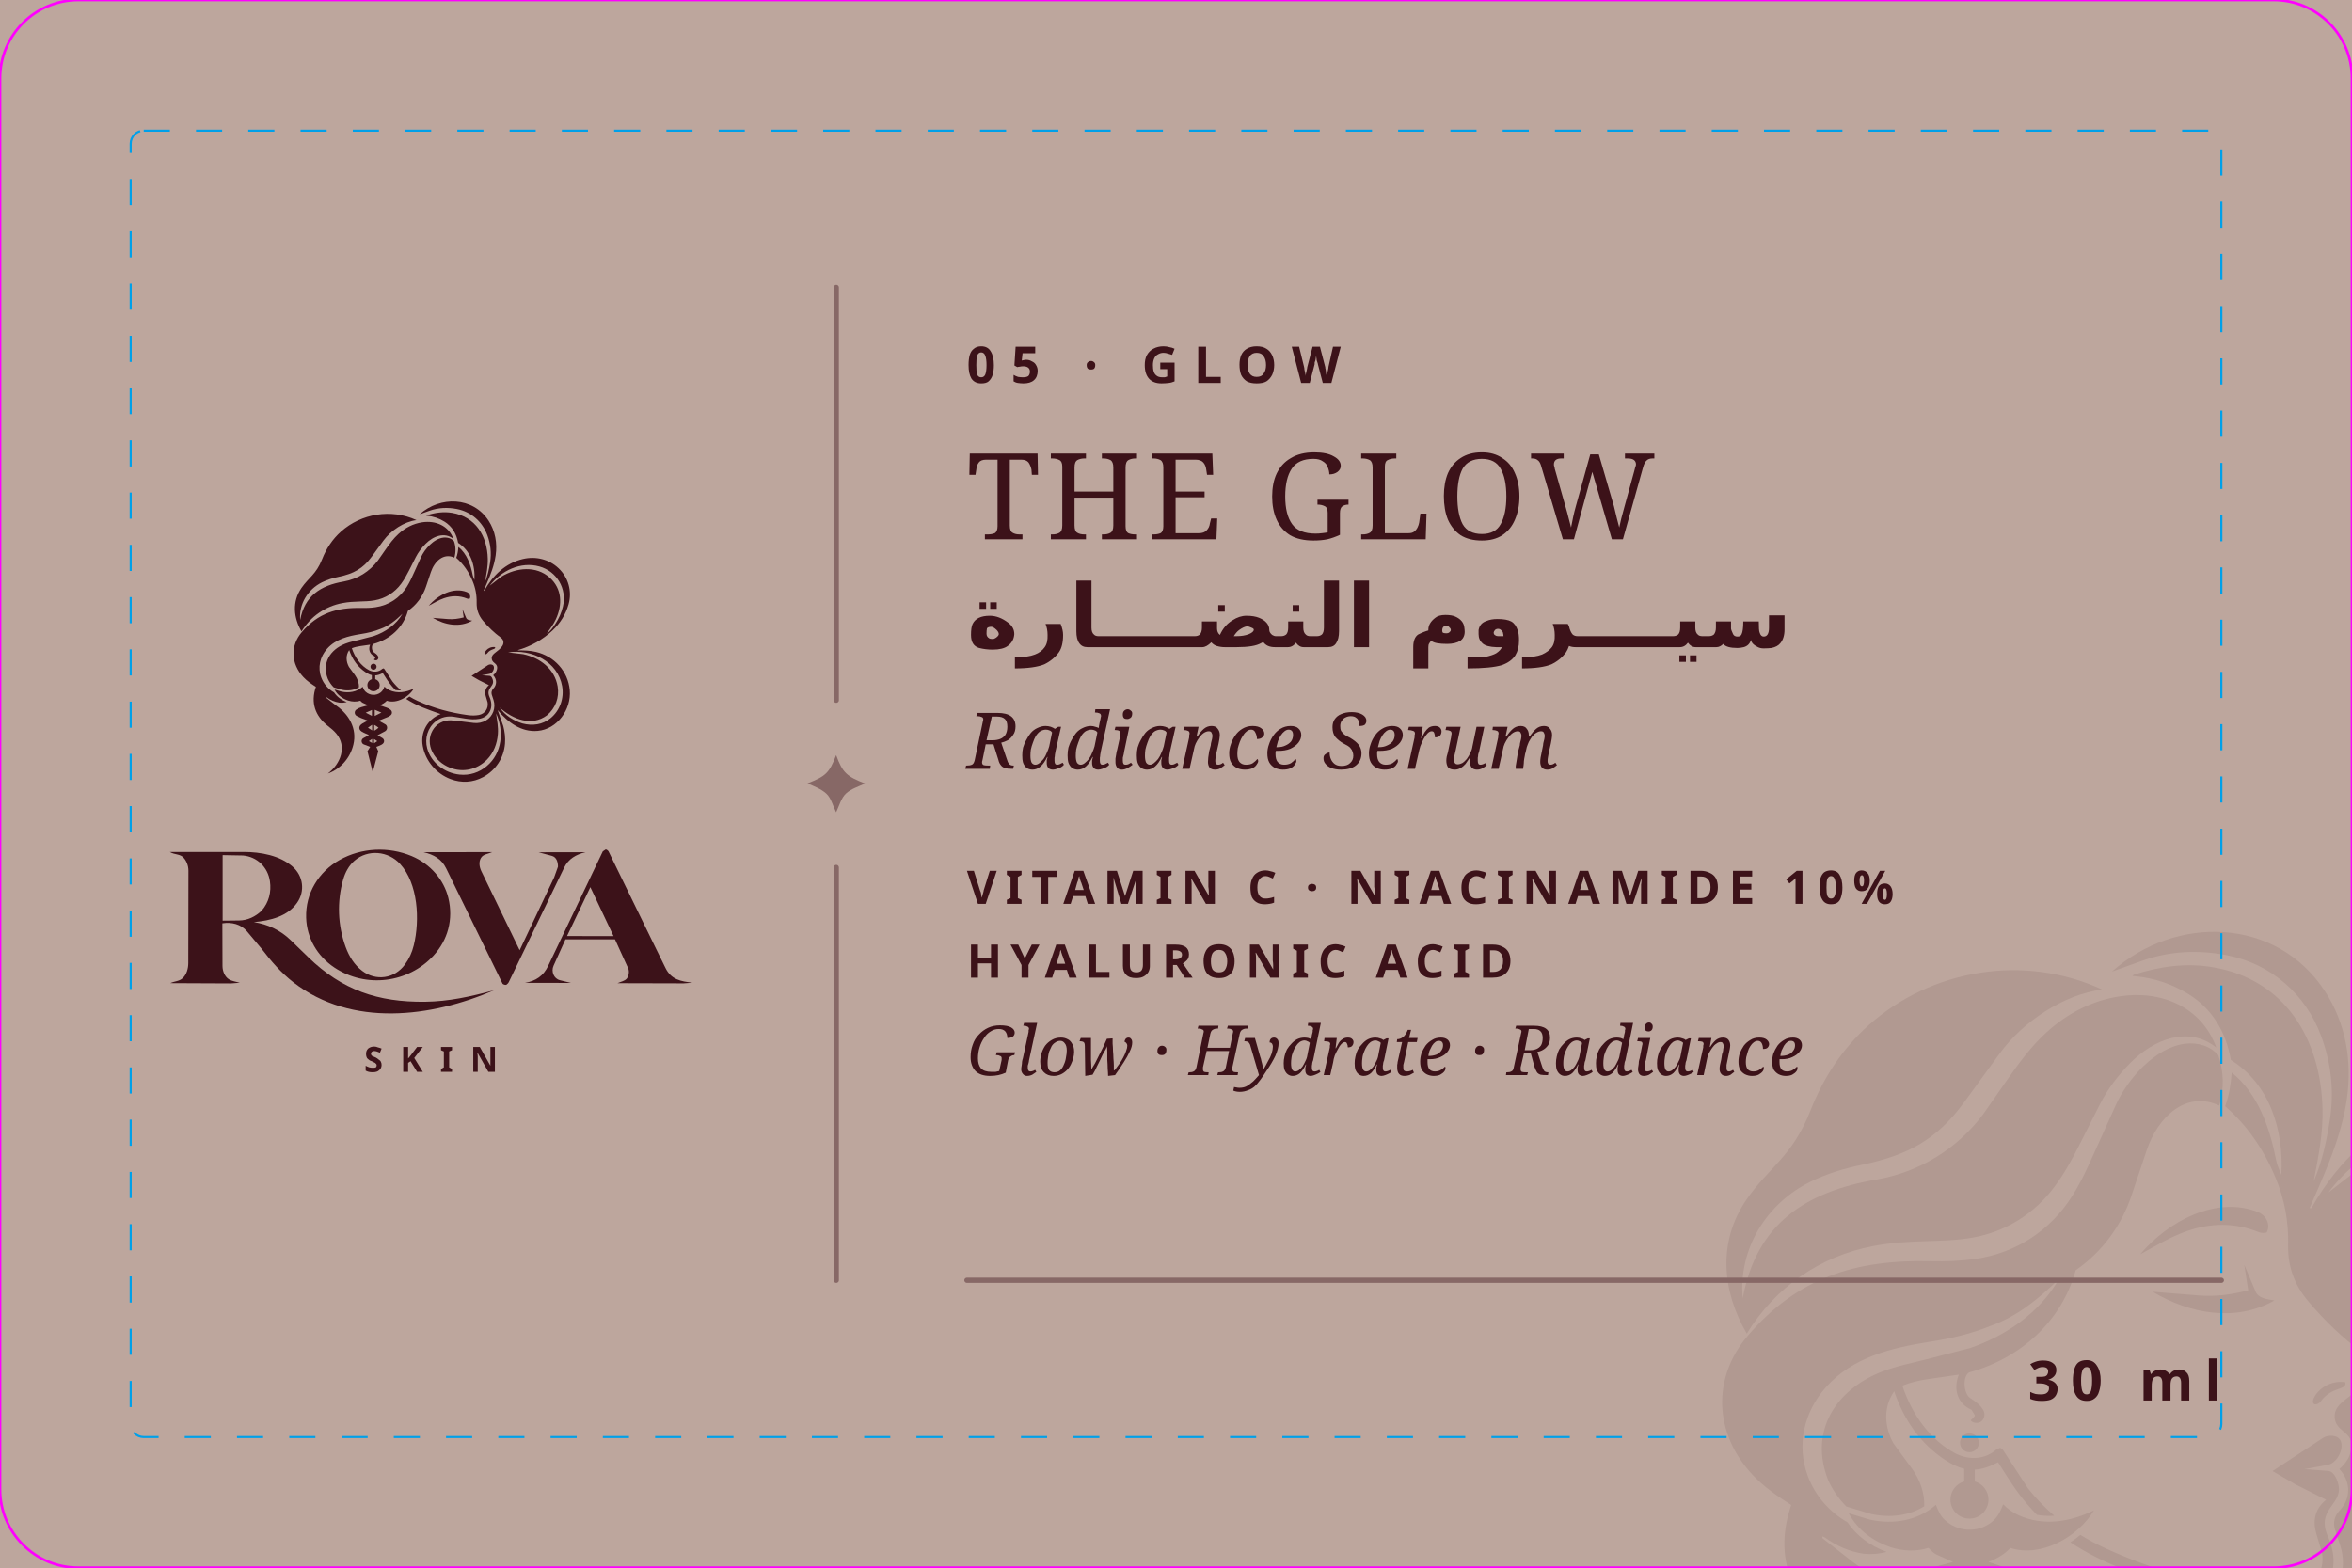
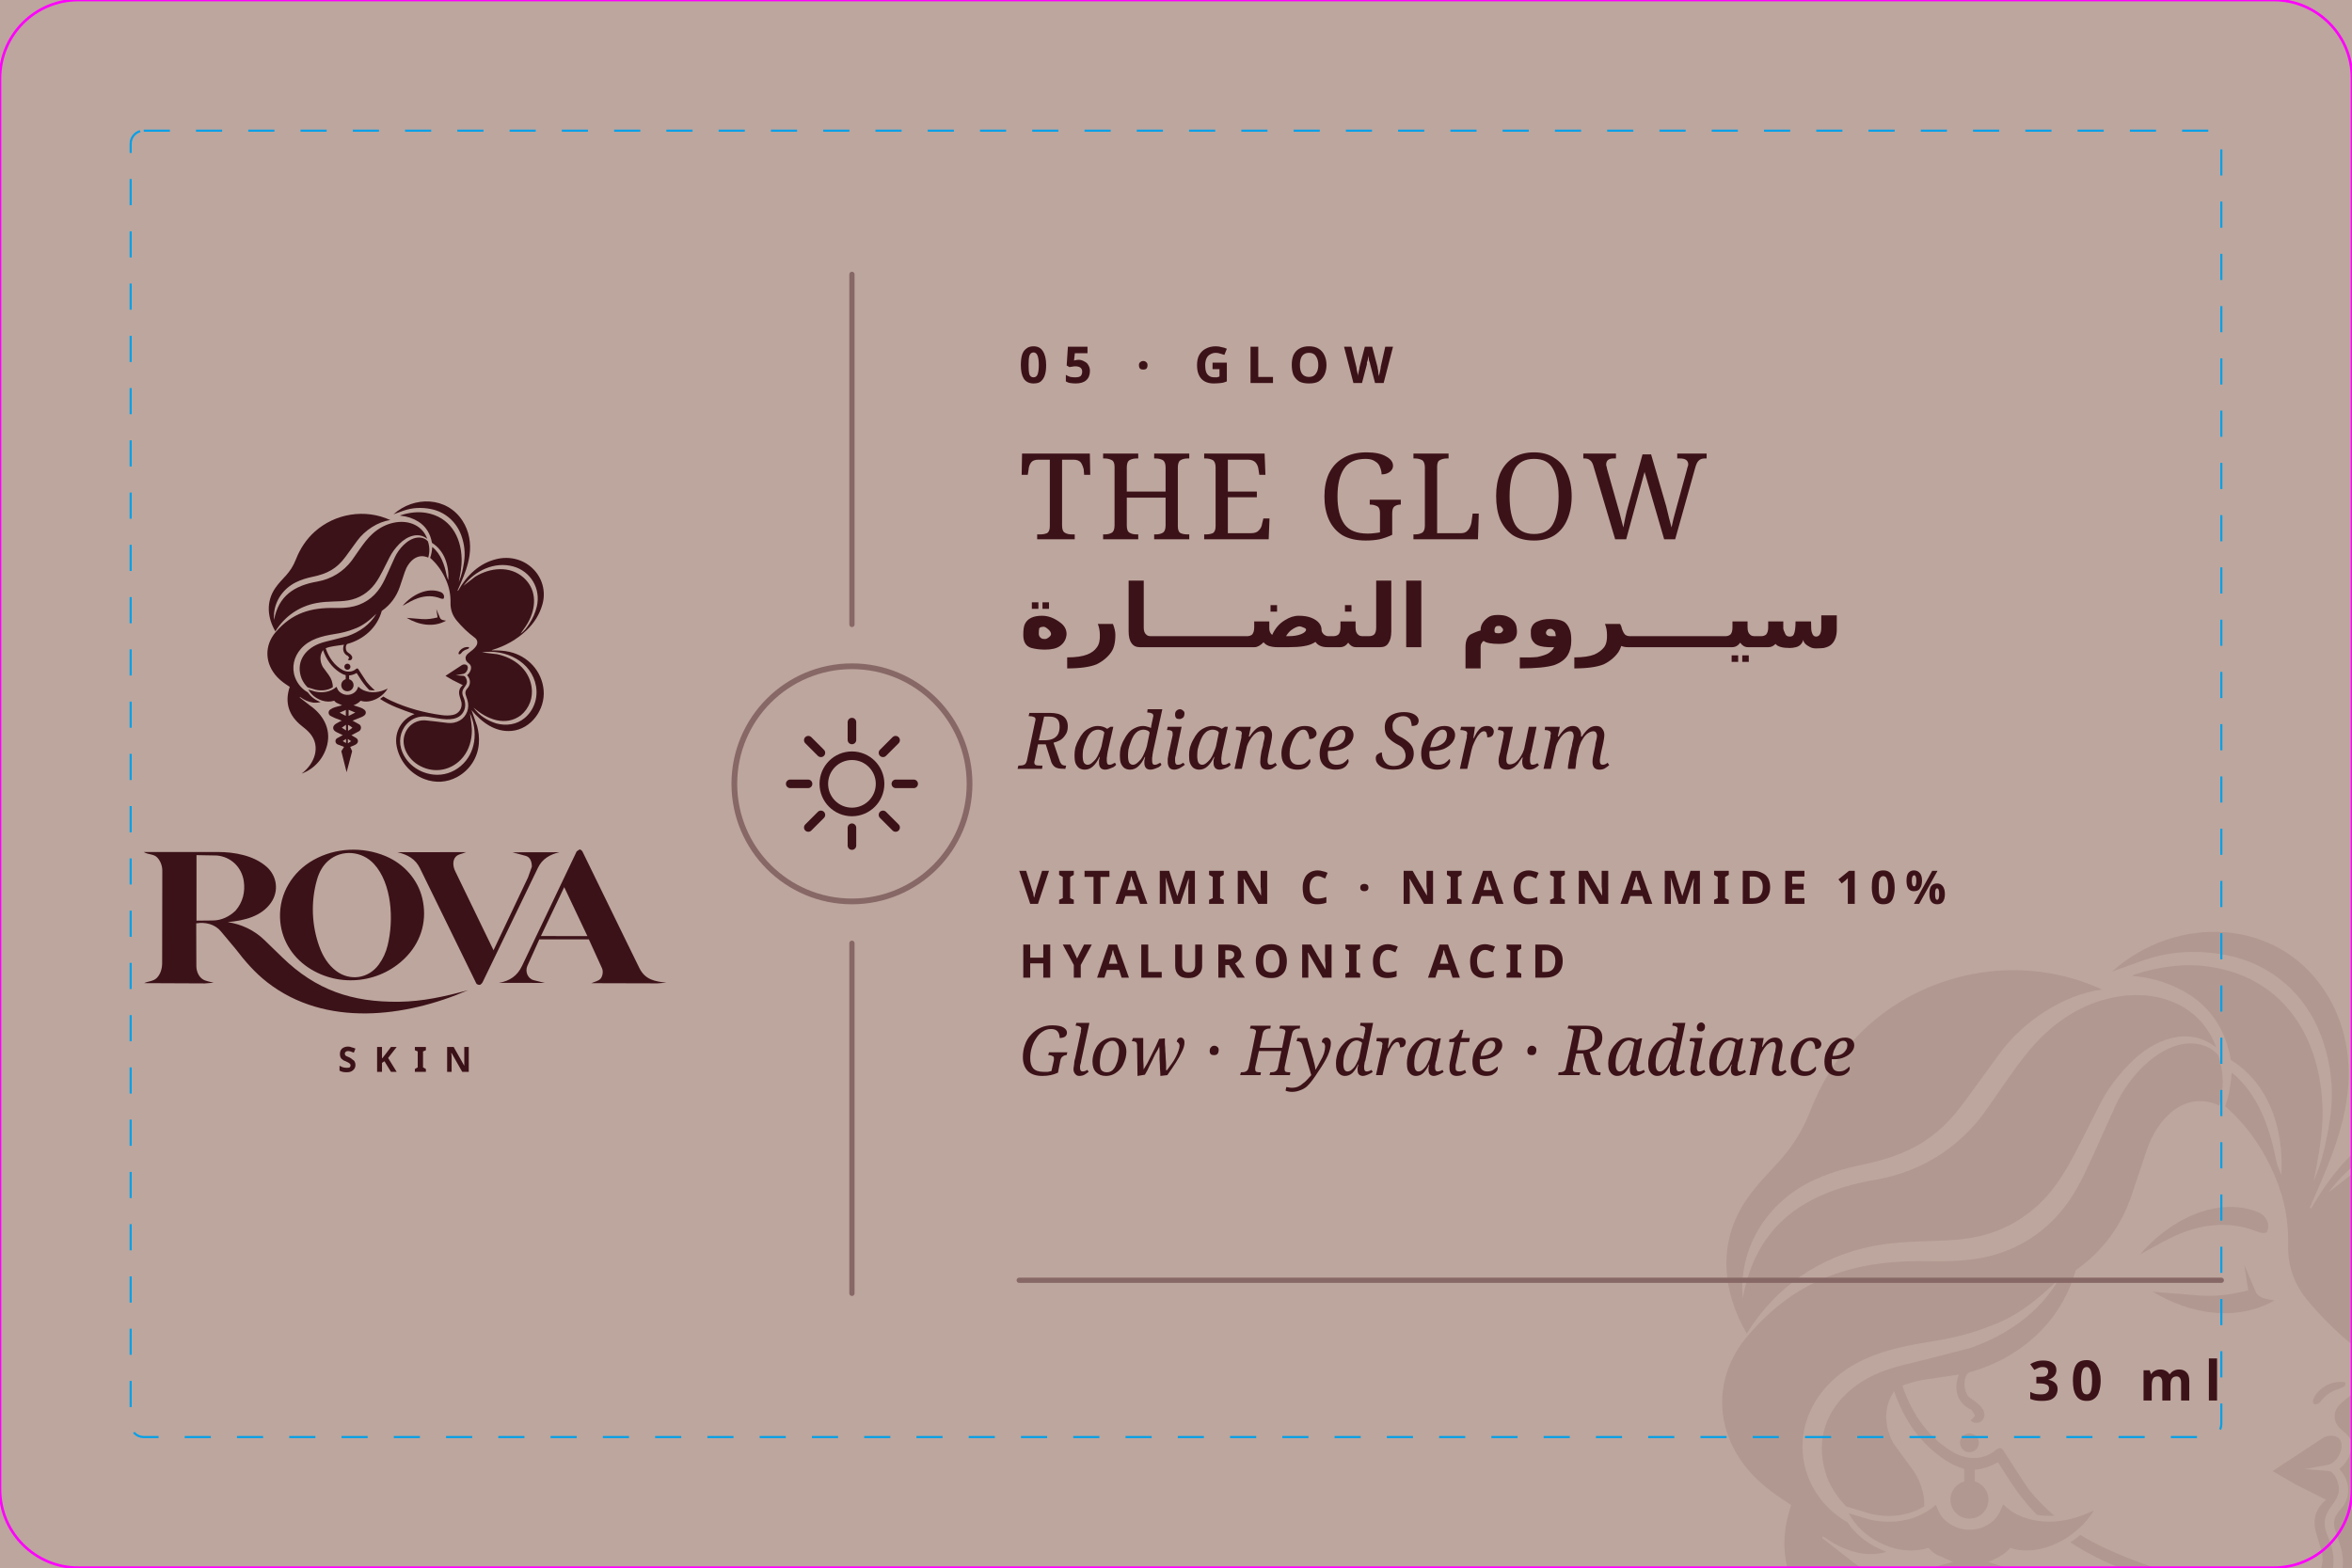
<svg xmlns="http://www.w3.org/2000/svg" width="90mm" height="60mm" viewBox="0 0 90 60">
  <defs>
    <clipPath id="clip0">
      <rect x="-3" y="-3" width="96" height="66" />
    </clipPath>
  </defs>
  <g id="Background">
    <rect x="-3" y="-3" width="96" height="66" fill="#BDA69D" id="field" />
  </g>
  <g id="Watermark" clip-path="url(#clip0)">
    <g id="mark" fill="#B19991" transform="translate(65.5 35) scale(0.08092)">
      <path d="M121.869 245.428C119.413 245.428 117.416 247.419 117.416 249.875C117.416 252.337 119.413 254.328 121.869 254.328C124.331 254.328 126.322 252.337 126.322 249.875C126.322 247.419 124.331 245.428 121.869 245.428" />
      <path d="M380.617 325.122C369.006 334.638 353.917 336.622 339.529 332.785C326.451 328.691 314.349 321.304 306.248 309.641C326.150 327.100 352.929 337.415 375.254 321.003C387.730 310.741 393.643 294.932 390.997 278.854C386.747 253.045 365.489 236.849 340.590 231.545L318.573 228.905C352.725 223.588 391.266 242.187 397.560 278.369C400.605 295.875 394.344 313.878 380.617 325.122M308.527 118.307L291.630 131.464C308.297 109.243 337.126 95.726 364.291 103.271C389.930 110.383 404.842 135.950 398.719 161.831C396.531 171.104 392.726 179.500 387.448 187.523C383.984 192.781 380.428 197.949 374.972 201.472C380.015 194.379 384.809 188.132 388.339 180.535C398.267 159.146 397.402 135.760 379.471 119.715C359.576 101.902 330.773 104.705 308.527 118.307M359.026 228.165C350.767 226.266 342.994 226.043 334.244 225.971C333.373 226.246 332.162 226.037 333.354 225.428C352.398 219.724 369.294 210.247 383.407 196.901C394.717 186.200 402.799 173.482 406.970 158.491C412.282 139.401 406.663 119.387 392.183 105.785C378.234 92.674 358.895 88.038 340.210 92.406C314.879 98.326 296.437 116.172 283.759 138.569C283.169 139.237 282.901 139.218 282.875 138.523L287.046 128.910C292.934 115.340 298.212 101.915 300.354 87.101C302.927 69.223 299.777 51.337 289.974 36.295C267.118 1.212 219.474 0.000 189.264 27.008L203.619 21.867C216.586 17.224 230.260 16.641 243.758 19.300C264.570 23.406 280.910 37.729 288.199 57.526C292.914 70.342 294.420 83.611 292.285 97.206C290.701 107.246 288.690 116.951 284.649 126.192C286.869 114.502 289.116 103.677 288.834 91.993C288.042 58.633 270.870 30.630 236.881 24.932C224.255 22.791 211.923 24.565 199.703 28.429C199.572 28.462 198.806 29.051 199.029 29.065L200.214 29.182C209.389 30.073 217.706 32.902 225.401 37.637C236.698 44.586 243.227 55.693 245.474 68.810C263.594 80.015 270.641 101.686 269.351 123.140C268.493 121.057 267.393 118.680 266.941 116.408C263.922 101.005 258.342 84.652 245.880 74.776C245.421 80.578 244.688 85.425 242.788 90.690C253.483 100.029 261.204 111.483 266.640 124.555C270.890 134.784 272.815 145.158 272.573 156.304C272.344 166.415 275.514 175.112 281.912 182.735C289.738 192.068 298.271 200.260 308.075 207.484C312.266 210.568 312.869 215.644 309.843 219.920C303.792 228.453 294.479 230.313 294.571 237.380C294.663 244.590 302.587 244.361 302.580 251.054C302.574 255.579 300.164 259.430 296.791 262.279C302.358 268.238 302.377 276.352 296.791 282.043C294.564 284.316 293.713 287.715 294.702 290.740L297.236 298.540C300.884 309.772 296.477 322.457 286.182 328.416C280.740 331.566 274.420 332.771 268.225 332.018L250.104 329.824L234.851 328.174C223.725 327.932 213.842 333.315 208.282 342.857C202.493 352.792 202.748 364.278 207.896 374.527C213.207 385.117 222.107 392.786 233.070 397.265C252.226 405.098 273.202 400.507 287.642 385.687C297.498 375.575 302.548 362.392 303.608 348.142C304.375 337.906 302.410 328.626 301.041 318.095C313.000 344.343 309.771 376.361 287.367 395.157C276.149 404.574 262.226 409.112 247.641 407.567C225.925 405.281 206.187 390.546 200.312 369.288C196.311 354.802 200.947 339.117 212.703 329.766C220.489 323.564 230.103 321.534 239.750 323.079L255.526 325.607C269.344 327.821 285.376 328.155 291.951 314.899C295.245 308.252 294.316 300.714 291.369 294.107C285.697 281.382 298.003 279.221 296.470 270.354C296.077 268.055 294.545 263.412 291.460 263.182L280.314 262.338L291.369 260.301C295.488 259.541 299.057 253.117 297.466 249.102C296.228 245.972 291.408 246.031 289.089 247.550L279.161 254.066L265.199 263.254L275.920 269.489L290.537 276.824C285.140 281.205 284.119 286.844 285.907 292.895L288.624 302.057C290.019 311.022 284.558 318.816 275.697 320.440C270.569 321.376 265.310 321.363 259.888 320.630C234.373 317.185 209.579 310.512 186.153 299.771C182.027 297.885 178.092 295.770 174.326 293.432C172.833 294.702 171.248 295.881 169.591 296.955C184.470 306.818 201.262 312.463 219.965 319.117C200.836 326.353 190.076 345.568 193.802 365.726C197.863 387.737 213.508 406.165 234.373 414.103C250.300 420.167 267.190 419.224 282.069 411.195C300.439 401.293 312.332 383.218 313.995 362.366C314.696 353.532 313.720 345.083 311.448 336.498L303.274 313.282C318.383 331.324 337.787 345.751 361.743 343.695C390.336 341.239 411.168 312.424 408.686 284.133C406.263 256.404 385.929 234.361 359.026 228.165" />
      <path d="M66.714 306.242L52.398 295.043C52.306 294.539 52.201 294.087 52.352 294.159L53.413 294.611C58.999 298.671 64.998 301.323 71.914 302.365C75.522 302.725 79.216 302.437 82.693 301.481C74.756 298.560 68.443 293.766 64.186 287.479C55.659 282.580 48.992 275.102 45.443 265.612C39.974 250.956 43.576 235.323 53.950 223.640C66.648 209.357 84.789 205.008 103.342 202.055C113.185 200.509 122.504 198.387 131.699 194.635C144.463 190.123 154.214 182.054 164.162 172.447C154.993 188.492 139.047 199.232 122.164 205.067L101.829 210.319C94.566 212.199 87.428 213.496 80.453 216.233C58.272 224.930 46.013 244.682 55.050 267.524C57.218 272.285 60.132 276.483 63.655 280.007L75.444 283.563C84.664 285.560 93.545 284.231 100.487 279.915C100.722 273.687 98.515 267.335 94.586 261.964L85.889 250.091C81.698 242.429 80.925 233.182 86.282 225.506C90.853 239.023 98.594 250.176 110.192 257.884C113.454 260.046 116.420 261.473 119.361 262.154L119.361 268.153C115.621 269.247 112.877 272.659 112.877 276.752C112.877 281.716 116.905 285.744 121.869 285.744C126.833 285.744 130.861 281.716 130.861 276.752C130.861 272.659 128.117 269.247 124.377 268.153L124.377 262.593C127.789 262.403 131.339 261.244 135.392 259.083C139.806 266.116 143.939 272.790 149.230 278.965C150.730 280.714 152.249 282.371 153.795 283.949C156.434 284.414 159.159 284.545 161.968 284.355C157.462 280.478 153.317 276.169 149.538 271.415L137.776 253.359C137.521 252.960 136.617 252.154 136.205 252.331L134.764 252.901C129.335 257.812 122.006 258.179 115.503 255.049C103.237 248.618 94.652 236.443 90.139 222.854C94.043 221.289 98.005 220.372 102.216 219.763L116.833 217.641C114.128 224.400 116.126 231.394 122.845 234.262L124.364 236.751C124.711 237.314 123.231 238.480 122.458 239.233C123.329 240.621 125.975 240.857 127.396 239.816C128.758 238.814 129.472 236.489 128.542 234.701C127.108 231.970 124.986 230.569 122.137 228.637C119.145 226.607 118.398 218.551 121.745 216.567C145.943 209.907 165.426 192.552 172.106 168.262C184.654 159.565 193.711 147.234 198.544 132.813L205.715 111.424C210.908 95.923 224.137 83.067 239.992 90.369C242.422 82.176 242.094 74.272 239.566 66.597C235.663 62.097 229.907 60.486 223.914 61.122C209.736 62.870 196.691 77.684 191.078 90.114L181.838 110.592C178.288 118.451 175.040 125.917 170.436 133.193C160.134 149.447 143.952 160.115 124.796 162.879C117.710 163.901 110.899 164.149 103.669 163.986C68.024 163.154 40.715 171.668 17.145 199.127C0.000 219.095 1.054 245.540 19.319 265.029C24.709 270.792 31.048 275.088 37.584 279.299C29.706 302.574 36.504 321.822 55.247 336.517C59.615 339.949 63.747 343.276 67.310 347.500C83.361 366.538 73.944 391.718 55.050 406.041C73.924 399.309 87.814 383.002 92.412 363.728C98.018 340.185 85.974 319.543 66.714 306.242" />
      <path d="M76.321 156.834C94.213 153.429 108.555 155.446 123.303 152.846C139.125 150.056 152.675 141.484 162.197 128.608C166.677 122.551 170.141 116.309 173.540 109.584L183.527 89.819C187.240 82.478 192.159 76.073 197.902 70.244C208.970 59.013 225.460 52.470 238.597 62.936C231.714 43.767 212.644 35.738 193.010 38.698C179.827 40.682 168.229 46.727 158.432 55.634C150.940 62.451 145.255 70.264 139.472 78.548L128.228 94.646C115.831 110.985 98.470 121.673 78.201 125.321C44.271 131.117 21.114 146.310 14.650 181.576C12.534 157.974 26.012 136.644 46.563 126.460C54.533 122.511 62.542 120.160 71.272 118.333C92.517 113.886 106.368 106.624 119.361 88.797L136.244 65.640C147.220 50.578 166.565 37.762 184.640 35.502C147.521 18.390 103.814 25.980 74.324 52.248C61.874 63.342 52.804 77.147 46.746 92.596C38.095 114.672 27.145 119.368 16.529 134.712C2.731 154.673 4.807 178.007 16.569 198.237C30.020 176.304 51.284 161.589 76.321 156.834" />
      <path d="M258.185 140.698C238.663 133.055 216.069 144.817 202.591 160.737C210.077 156.677 216.802 152.505 224.681 149.761C235.919 145.839 247.471 145.642 258.794 150.298C259.704 150.678 261.787 150.803 262.429 150.325C264.367 146.932 262.363 142.335 258.185 140.698" />
      <path d="M230.581 180.201L208.505 178.433C226.095 188.944 247.851 192.873 266.063 182.559C262.507 181.904 258.558 181.602 257.190 178.380L251.846 165.741L253.692 177.758C246.050 179.716 238.512 180.836 230.581 180.201" />
      <path d="M287.839 230.497C293.104 222.946 300.609 225.244 299.574 221.230C288.251 219.534 281.539 231.328 285.402 231.708C286.057 231.774 287.380 231.158 287.839 230.497" />
      <path d="M133.336 316.903L123.631 321.828L123.644 312.797L133.336 316.903M122.812 343.551L122.819 334.821C125.176 336.000 126.879 337.054 129.217 339.032C127.272 340.859 125.229 342.136 122.812 343.551M122.576 361.862L122.511 355.483L127.311 358.659L122.576 361.862M115.019 358.600L119.806 355.437L119.891 361.384L115.019 358.600M113.657 338.980L119.813 334.710L119.878 342.968L113.657 338.980M110.467 317.041L119.577 313.079L119.505 321.710L110.467 317.041M180.757 281.814C169.218 287.459 156.703 289.319 145.124 284.146C142.387 282.875 140.134 281.271 137.783 278.972C136.558 282.305 135.111 285.252 132.341 287.414C125.694 292.587 116.243 292.116 110.127 286.294C108.142 284.401 107.114 282.083 105.988 279.214C97.389 286.785 85.797 288.632 74.756 286.209L64.782 283.203C69.137 291.310 76.439 296.497 84.671 299.293C90.578 301.160 96.570 301.409 102.504 299.595C103.702 300.760 104.868 302.129 106.407 302.810L114.108 306.222L104.285 308.888C101.548 309.634 99.020 310.872 96.721 312.496C95.136 313.609 94.278 315.535 94.403 317.355C94.527 319.084 95.542 320.977 97.265 321.809L103.676 324.913L113.539 328.691C108.725 331.259 101.620 333.846 101.115 338.476C100.703 342.333 103.722 344.605 107.507 346.328L115.110 349.799L106.813 354.403C105.045 355.385 104.174 357.415 104.468 359.367C104.704 360.945 105.759 362.766 107.533 363.447L116.957 367.062L112.982 373.362L120.716 404.083L128.778 373.394L125.962 367.049C130.808 365.117 137.416 363.434 137.305 358.450C137.272 356.865 136.336 355.071 134.803 354.167L127.783 350.028L138.634 344.278C140.527 343.276 141.594 341.272 141.712 339.314C141.843 337.297 140.972 335.155 139.093 334.101L129.446 328.711L142.943 323.302C144.417 322.706 145.799 321.750 146.958 320.748C149.420 318.626 149.322 314.991 146.833 312.889C145.150 311.474 143.120 310.315 140.979 309.601L130.834 306.222C135.000 304.618 138.372 302.646 141.228 299.614C155.550 304.290 173.134 294.578 180.757 281.814" />
    </g>
  </g>
  <g id="Logo">
-     <g id="mark-2" fill="#3C1219" transform="translate(11.103 18.976) scale(0.02618)">
+     <g id="mark-2" fill="#3C1219" transform="translate(10.103 18.976) scale(0.02618)">
      <path d="M121.869 245.428C119.413 245.428 117.416 247.419 117.416 249.875C117.416 252.337 119.413 254.328 121.869 254.328C124.331 254.328 126.322 252.337 126.322 249.875C126.322 247.419 124.331 245.428 121.869 245.428" />
      <path d="M380.617 325.122C369.006 334.638 353.917 336.622 339.529 332.785C326.451 328.691 314.349 321.304 306.248 309.641C326.150 327.100 352.929 337.415 375.254 321.003C387.730 310.741 393.643 294.932 390.997 278.854C386.747 253.045 365.489 236.849 340.590 231.545L318.573 228.905C352.725 223.588 391.266 242.187 397.560 278.369C400.605 295.875 394.344 313.878 380.617 325.122M308.527 118.307L291.630 131.464C308.297 109.243 337.126 95.726 364.291 103.271C389.930 110.383 404.842 135.950 398.719 161.831C396.531 171.104 392.726 179.500 387.448 187.523C383.984 192.781 380.428 197.949 374.972 201.472C380.015 194.379 384.809 188.132 388.339 180.535C398.267 159.146 397.402 135.760 379.471 119.715C359.576 101.902 330.773 104.705 308.527 118.307M359.026 228.165C350.767 226.266 342.994 226.043 334.244 225.971C333.373 226.246 332.162 226.037 333.354 225.428C352.398 219.724 369.294 210.247 383.407 196.901C394.717 186.200 402.799 173.482 406.970 158.491C412.282 139.401 406.663 119.387 392.183 105.785C378.234 92.674 358.895 88.038 340.210 92.406C314.879 98.326 296.437 116.172 283.759 138.569C283.169 139.237 282.901 139.218 282.875 138.523L287.046 128.910C292.934 115.340 298.212 101.915 300.354 87.101C302.927 69.223 299.777 51.337 289.974 36.295C267.118 1.212 219.474 0.000 189.264 27.008L203.619 21.867C216.586 17.224 230.260 16.641 243.758 19.300C264.570 23.406 280.910 37.729 288.199 57.526C292.914 70.342 294.420 83.611 292.285 97.206C290.701 107.246 288.690 116.951 284.649 126.192C286.869 114.502 289.116 103.677 288.834 91.993C288.042 58.633 270.870 30.630 236.881 24.932C224.255 22.791 211.923 24.565 199.703 28.429C199.572 28.462 198.806 29.051 199.029 29.065L200.214 29.182C209.389 30.073 217.706 32.902 225.401 37.637C236.698 44.586 243.227 55.693 245.474 68.810C263.594 80.015 270.641 101.686 269.351 123.140C268.493 121.057 267.393 118.680 266.941 116.408C263.922 101.005 258.342 84.652 245.880 74.776C245.421 80.578 244.688 85.425 242.788 90.690C253.483 100.029 261.204 111.483 266.640 124.555C270.890 134.784 272.815 145.158 272.573 156.304C272.344 166.415 275.514 175.112 281.912 182.735C289.738 192.068 298.271 200.260 308.075 207.484C312.266 210.568 312.869 215.644 309.843 219.920C303.792 228.453 294.479 230.313 294.571 237.380C294.663 244.590 302.587 244.361 302.580 251.054C302.574 255.579 300.164 259.430 296.791 262.279C302.358 268.238 302.377 276.352 296.791 282.043C294.564 284.316 293.713 287.715 294.702 290.740L297.236 298.540C300.884 309.772 296.477 322.457 286.182 328.416C280.740 331.566 274.420 332.771 268.225 332.018L250.104 329.824L234.851 328.174C223.725 327.932 213.842 333.315 208.282 342.857C202.493 352.792 202.748 364.278 207.896 374.527C213.207 385.117 222.107 392.786 233.070 397.265C252.226 405.098 273.202 400.507 287.642 385.687C297.498 375.575 302.548 362.392 303.608 348.142C304.375 337.906 302.410 328.626 301.041 318.095C313.000 344.343 309.771 376.361 287.367 395.157C276.149 404.574 262.226 409.112 247.641 407.567C225.925 405.281 206.187 390.546 200.312 369.288C196.311 354.802 200.947 339.117 212.703 329.766C220.489 323.564 230.103 321.534 239.750 323.079L255.526 325.607C269.344 327.821 285.376 328.155 291.951 314.899C295.245 308.252 294.316 300.714 291.369 294.107C285.697 281.382 298.003 279.221 296.470 270.354C296.077 268.055 294.545 263.412 291.460 263.182L280.314 262.338L291.369 260.301C295.488 259.541 299.057 253.117 297.466 249.102C296.228 245.972 291.408 246.031 289.089 247.550L279.161 254.066L265.199 263.254L275.920 269.489L290.537 276.824C285.140 281.205 284.119 286.844 285.907 292.895L288.624 302.057C290.019 311.022 284.558 318.816 275.697 320.440C270.569 321.376 265.310 321.363 259.888 320.630C234.373 317.185 209.579 310.512 186.153 299.771C182.027 297.885 178.092 295.770 174.326 293.432C172.833 294.702 171.248 295.881 169.591 296.955C184.470 306.818 201.262 312.463 219.965 319.117C200.836 326.353 190.076 345.568 193.802 365.726C197.863 387.737 213.508 406.165 234.373 414.103C250.300 420.167 267.190 419.224 282.069 411.195C300.439 401.293 312.332 383.218 313.995 362.366C314.696 353.532 313.720 345.083 311.448 336.498L303.274 313.282C318.383 331.324 337.787 345.751 361.743 343.695C390.336 341.239 411.168 312.424 408.686 284.133C406.263 256.404 385.929 234.361 359.026 228.165" />
      <path d="M66.714 306.242L52.398 295.043C52.306 294.539 52.201 294.087 52.352 294.159L53.413 294.611C58.999 298.671 64.998 301.323 71.914 302.365C75.522 302.725 79.216 302.437 82.693 301.481C74.756 298.560 68.443 293.766 64.186 287.479C55.659 282.580 48.992 275.102 45.443 265.612C39.974 250.956 43.576 235.323 53.950 223.640C66.648 209.357 84.789 205.008 103.342 202.055C113.185 200.509 122.504 198.387 131.699 194.635C144.463 190.123 154.214 182.054 164.162 172.447C154.993 188.492 139.047 199.232 122.164 205.067L101.829 210.319C94.566 212.199 87.428 213.496 80.453 216.233C58.272 224.930 46.013 244.682 55.050 267.524C57.218 272.285 60.132 276.483 63.655 280.007L75.444 283.563C84.664 285.560 93.545 284.231 100.487 279.915C100.722 273.687 98.515 267.335 94.586 261.964L85.889 250.091C81.698 242.429 80.925 233.182 86.282 225.506C90.853 239.023 98.594 250.176 110.192 257.884C113.454 260.046 116.420 261.473 119.361 262.154L119.361 268.153C115.621 269.247 112.877 272.659 112.877 276.752C112.877 281.716 116.905 285.744 121.869 285.744C126.833 285.744 130.861 281.716 130.861 276.752C130.861 272.659 128.117 269.247 124.377 268.153L124.377 262.593C127.789 262.403 131.339 261.244 135.392 259.083C139.806 266.116 143.939 272.790 149.230 278.965C150.730 280.714 152.249 282.371 153.795 283.949C156.434 284.414 159.159 284.545 161.968 284.355C157.462 280.478 153.317 276.169 149.538 271.415L137.776 253.359C137.521 252.960 136.617 252.154 136.205 252.331L134.764 252.901C129.335 257.812 122.006 258.179 115.503 255.049C103.237 248.618 94.652 236.443 90.139 222.854C94.043 221.289 98.005 220.372 102.216 219.763L116.833 217.641C114.128 224.400 116.126 231.394 122.845 234.262L124.364 236.751C124.711 237.314 123.231 238.480 122.458 239.233C123.329 240.621 125.975 240.857 127.396 239.816C128.758 238.814 129.472 236.489 128.542 234.701C127.108 231.970 124.986 230.569 122.137 228.637C119.145 226.607 118.398 218.551 121.745 216.567C145.943 209.907 165.426 192.552 172.106 168.262C184.654 159.565 193.711 147.234 198.544 132.813L205.715 111.424C210.908 95.923 224.137 83.067 239.992 90.369C242.422 82.176 242.094 74.272 239.566 66.597C235.663 62.097 229.907 60.486 223.914 61.122C209.736 62.870 196.691 77.684 191.078 90.114L181.838 110.592C178.288 118.451 175.040 125.917 170.436 133.193C160.134 149.447 143.952 160.115 124.796 162.879C117.710 163.901 110.899 164.149 103.669 163.986C68.024 163.154 40.715 171.668 17.145 199.127C0.000 219.095 1.054 245.540 19.319 265.029C24.709 270.792 31.048 275.088 37.584 279.299C29.706 302.574 36.504 321.822 55.247 336.517C59.615 339.949 63.747 343.276 67.310 347.500C83.361 366.538 73.944 391.718 55.050 406.041C73.924 399.309 87.814 383.002 92.412 363.728C98.018 340.185 85.974 319.543 66.714 306.242" />
      <path d="M76.321 156.834C94.213 153.429 108.555 155.446 123.303 152.846C139.125 150.056 152.675 141.484 162.197 128.608C166.677 122.551 170.141 116.309 173.540 109.584L183.527 89.819C187.240 82.478 192.159 76.073 197.902 70.244C208.970 59.013 225.460 52.470 238.597 62.936C231.714 43.767 212.644 35.738 193.010 38.698C179.827 40.682 168.229 46.727 158.432 55.634C150.940 62.451 145.255 70.264 139.472 78.548L128.228 94.646C115.831 110.985 98.470 121.673 78.201 125.321C44.271 131.117 21.114 146.310 14.650 181.576C12.534 157.974 26.012 136.644 46.563 126.460C54.533 122.511 62.542 120.160 71.272 118.333C92.517 113.886 106.368 106.624 119.361 88.797L136.244 65.640C147.220 50.578 166.565 37.762 184.640 35.502C147.521 18.390 103.814 25.980 74.324 52.248C61.874 63.342 52.804 77.147 46.746 92.596C38.095 114.672 27.145 119.368 16.529 134.712C2.731 154.673 4.807 178.007 16.569 198.237C30.020 176.304 51.284 161.589 76.321 156.834" />
      <path d="M258.185 140.698C238.663 133.055 216.069 144.817 202.591 160.737C210.077 156.677 216.802 152.505 224.681 149.761C235.919 145.839 247.471 145.642 258.794 150.298C259.704 150.678 261.787 150.803 262.429 150.325C264.367 146.932 262.363 142.335 258.185 140.698" />
      <path d="M230.581 180.201L208.505 178.433C226.095 188.944 247.851 192.873 266.063 182.559C262.507 181.904 258.558 181.602 257.190 178.380L251.846 165.741L253.692 177.758C246.050 179.716 238.512 180.836 230.581 180.201" />
      <path d="M287.839 230.497C293.104 222.946 300.609 225.244 299.574 221.230C288.251 219.534 281.539 231.328 285.402 231.708C286.057 231.774 287.380 231.158 287.839 230.497" />
      <path d="M133.336 316.903L123.631 321.828L123.644 312.797L133.336 316.903M122.812 343.551L122.819 334.821C125.176 336.000 126.879 337.054 129.217 339.032C127.272 340.859 125.229 342.136 122.812 343.551M122.576 361.862L122.511 355.483L127.311 358.659L122.576 361.862M115.019 358.600L119.806 355.437L119.891 361.384L115.019 358.600M113.657 338.980L119.813 334.710L119.878 342.968L113.657 338.980M110.467 317.041L119.577 313.079L119.505 321.710L110.467 317.041M180.757 281.814C169.218 287.459 156.703 289.319 145.124 284.146C142.387 282.875 140.134 281.271 137.783 278.972C136.558 282.305 135.111 285.252 132.341 287.414C125.694 292.587 116.243 292.116 110.127 286.294C108.142 284.401 107.114 282.083 105.988 279.214C97.389 286.785 85.797 288.632 74.756 286.209L64.782 283.203C69.137 291.310 76.439 296.497 84.671 299.293C90.578 301.160 96.570 301.409 102.504 299.595C103.702 300.760 104.868 302.129 106.407 302.810L114.108 306.222L104.285 308.888C101.548 309.634 99.020 310.872 96.721 312.496C95.136 313.609 94.278 315.535 94.403 317.355C94.527 319.084 95.542 320.977 97.265 321.809L103.676 324.913L113.539 328.691C108.725 331.259 101.620 333.846 101.115 338.476C100.703 342.333 103.722 344.605 107.507 346.328L115.110 349.799L106.813 354.403C105.045 355.385 104.174 357.415 104.468 359.367C104.704 360.945 105.759 362.766 107.533 363.447L116.957 367.062L112.982 373.362L120.716 404.083L128.778 373.394L125.962 367.049C130.808 365.117 137.416 363.434 137.305 358.450C137.272 356.865 136.336 355.071 134.803 354.167L127.783 350.028L138.634 344.278C140.527 343.276 141.594 341.272 141.712 339.314C141.843 337.297 140.972 335.155 139.093 334.101L129.446 328.711L142.943 323.302C144.417 322.706 145.799 321.750 146.958 320.748C149.420 318.626 149.322 314.991 146.833 312.889C145.150 311.474 143.120 310.315 140.979 309.601L130.834 306.222C135.000 304.618 138.372 302.646 141.228 299.614C155.550 304.290 173.134 294.578 180.757 281.814" />
    </g>
-     <g id="wordmark" fill="#3C1219" transform="translate(6.5 32.396) scale(0.051751)">
+     <g id="wordmark" fill="#3C1219" transform="translate(5.5 32.396) scale(0.051751)">
      <path d="M67.868 47.511C73.248 41.317 75.140 33.602 73.979 25.712C72.458 15.373 64.584 7.684 54.121 6.701L39.013 6.428L39.016 54.878L51.190 54.747C57.472 54.682 63.233 51.934 67.868 47.511M239.830 106.297C193.351 126.408 134.495 133.922 91.493 100.605C82.191 93.397 74.808 84.818 67.721 75.539L56.998 62.747C52.567 57.459 45.619 55.784 38.823 56.857L38.913 88.482C38.923 92.219 40.581 96.372 43.728 98.294C46.062 99.717 48.830 99.959 51.733 100.796L45.151 101.297L0.270 101.099C3.553 99.553 7.087 99.813 9.670 97.226C12.406 94.489 13.612 90.351 13.620 86.203L13.726 17.871C13.731 14.338 12.344 10.779 10.169 8.376C7.452 5.373 3.674 6.335 0.000 4.130L54.571 4.097C67.253 4.089 81.256 6.706 90.664 14.853C98.642 21.762 100.103 33.038 94.071 41.654C87.028 51.710 74.489 54.824 62.111 55.961C72.404 57.536 81.727 61.931 89.285 69.263L102.429 82.013C127.316 106.153 153.821 115.296 188.784 114.861C206.238 114.645 222.419 111.030 239.830 106.297" />
      <path d="M173.738 87.427C176.967 83.030 179.052 78.390 180.338 73.169C185.011 54.229 183.467 27.439 170.279 12.987C161.471 3.338 146.461 1.948 136.536 10.525C132.336 14.156 129.678 19.086 128.121 24.523C123.438 40.879 124.133 58.414 129.964 74.365C132.560 81.468 136.441 87.641 142.261 92.052C152.398 99.730 166.100 97.821 173.738 87.427M121.670 89.571C108.966 81.115 101.253 67.731 100.765 52.747C100.180 34.788 109.910 18.762 125.486 10.013C141.788 0.854 161.731 0.000 178.835 7.156C192.705 12.962 202.674 24.729 205.909 38.082C209.736 53.867 205.562 69.157 194.957 80.721C176.298 101.068 144.896 105.026 121.670 89.571" />
      <path d="M328.040 66.288L310.912 30.102L293.671 66.275L328.040 66.288M338.842 90.062L329.123 68.717L292.495 68.730L283.710 88.215C281.762 92.533 283.941 97.803 288.409 98.912L296.543 100.935L262.606 100.888C270.599 99.499 276.258 95.726 279.747 88.279L320.124 3.659L322.114 2.311C322.636 1.956 324.062 3.060 324.381 3.711L357.321 71.244L366.444 89.854C370.697 98.531 377.774 99.810 386.466 100.760L379.933 101.259L330.963 101.133C333.760 99.892 336.231 99.542 337.751 97.824C339.200 96.187 339.975 92.546 338.842 90.062" />
      <path d="M282.423 6.968L272.601 4.331L307.299 4.267C300.328 5.993 294.693 9.153 291.530 15.692L250.594 100.345C250.216 101.128 249.374 101.941 248.862 102.260C248.252 102.641 246.292 102.111 245.934 101.377L204.288 16.207C200.871 9.223 195.217 6.114 187.603 4.256L238.340 4.210C234.941 5.738 231.660 5.635 229.926 8.667C228.307 11.500 228.814 15.208 230.322 18.324L258.636 76.761L284.147 22.895L286.973 14.989C286.993 11.737 286.039 7.939 282.423 6.968" />
    </g>
-     <text x="16.5" y="41.024" font-family="Syne" font-size="1.333" font-weight="700" letter-spacing="0.64" text-anchor="middle" fill="#3C1219" id="skin">SKIN</text>
+     <text x="15.5" y="41.024" font-family="Syne" font-size="1.333" font-weight="700" letter-spacing="0.64" text-anchor="middle" fill="#3C1219" id="skin">SKIN</text>
  </g>
  <g id="Rules">
-     <line x1="32" y1="11" x2="32" y2="26.8" stroke="#876866" stroke-width="0.2" stroke-linecap="round" />
-     <g id="sparkle" fill="#876866" transform="translate(30.9 28.9) scale(0.101819)">
-       <path d="M10.754 21.493C9.524 19.081 8.885 16.151 7.095 14.510C5.113 12.691 2.390 11.714 0.000 10.620C6.749 7.980 8.192 6.786 10.758 0.000C13.154 6.594 14.735 8.025 21.607 10.670C19.248 11.820 16.418 12.628 14.468 14.441C12.639 16.141 11.950 18.967 10.754 21.493" />
+     <line x1="32.6" y1="10.5" x2="32.6" y2="23.9" stroke="#876866" stroke-width="0.2" stroke-linecap="round" />
+     <line x1="32.6" y1="36.1" x2="32.6" y2="49.5" stroke="#876866" stroke-width="0.2" stroke-linecap="round" />
+     <line x1="39" y1="49" x2="85" y2="49" stroke="#876866" stroke-width="0.2" stroke-linecap="round" />
+   </g>
+   <g id="Icon">
+     <circle cx="32.6" cy="30" r="4.5" fill="none" stroke="#876866" stroke-width="0.22" id="medallion" />
+     <g id="icon-glow" fill="none" stroke="#3C1219" stroke-width="1.25" stroke-linecap="round" stroke-linejoin="round" transform="translate(29.45 26.85) scale(0.2625)">
+       <path d="M16.100 12.000 C16.100 14.264 14.264 16.100 12.000 16.100 C9.736 16.100 7.900 14.264 7.900 12.000 C7.900 9.736 9.736 7.900 12.000 7.900 C14.264 7.900 16.100 9.736 16.100 12.000 Z" />
+       <path d="M18.400 12.000 L21.000 12.000" />
+       <path d="M16.525 16.525 L18.364 18.364" />
+       <path d="M12.000 18.400 L12.000 21.000" />
+       <path d="M7.475 16.525 L5.636 18.364" />
+       <path d="M5.600 12.000 L3.000 12.000" />
+       <path d="M7.475 7.475 L5.636 5.636" />
+       <path d="M12.000 5.600 L12.000 3.000" />
+       <path d="M16.525 7.475 L18.364 5.636" />
    </g>
-     <line x1="32" y1="33.2" x2="32" y2="49" stroke="#876866" stroke-width="0.2" stroke-linecap="round" />
-     <line x1="37" y1="49" x2="85" y2="49" stroke="#876866" stroke-width="0.2" stroke-linecap="round" />
  </g>
  <g id="Text">
-     <text x="37" y="14.662" font-family="Syne" font-size="1.94" font-weight="700" letter-spacing="0.582" text-anchor="start" fill="#3C1219" id="step">05 · GLOW</text>
-     <text x="37" y="20.64" font-family="Georgia" font-size="4.586" letter-spacing="0.229" text-anchor="start" fill="#3C1219" id="name">THE GLOW</text>
-     <text x="37" y="29.424" font-family="Georgia" font-size="2.999" font-style="italic" text-anchor="start" fill="#3C1219" id="descriptor">Radiance Serum</text>
-     <text x="37" y="34.594" font-family="Syne" font-size="1.764" font-weight="700" letter-spacing="0.318" text-anchor="start" fill="#3C1219" id="actives">VITAMIN C · NIACINAMIDE 10%</text>
-     <text x="37" y="37.416" font-family="Syne" font-size="1.764" font-weight="700" letter-spacing="0.318" text-anchor="start" fill="#3C1219" id="actives-2">HYALURONIC ACID</text>
-     <text x="37" y="41.149" font-family="Georgia" font-size="2.646" font-style="italic" text-anchor="start" fill="#3C1219" id="benefits_italic">Glow · Hydrate · Radiance</text>
+     <text x="39" y="14.662" font-family="Syne" font-size="1.94" font-weight="700" letter-spacing="0.582" text-anchor="start" fill="#3C1219" id="step">05 · GLOW</text>
+     <text x="39" y="20.64" font-family="Georgia" font-size="4.586" letter-spacing="0.229" text-anchor="start" fill="#3C1219" id="name">THE GLOW</text>
+     <text x="39" y="29.424" font-family="Georgia" font-size="2.999" font-style="italic" text-anchor="start" fill="#3C1219" id="descriptor">Radiance Serum</text>
+     <text x="39" y="34.594" font-family="Syne" font-size="1.764" font-weight="700" letter-spacing="0.318" text-anchor="start" fill="#3C1219" id="actives">VITAMIN C · NIACINAMIDE 10%</text>
+     <text x="39" y="37.416" font-family="Syne" font-size="1.764" font-weight="700" letter-spacing="0.318" text-anchor="start" fill="#3C1219" id="actives-2">HYALURONIC ACID</text>
+     <text x="39" y="41.149" font-family="Georgia" font-size="2.646" font-style="italic" text-anchor="start" fill="#3C1219" id="benefits_italic">Glow · Hydrate · Radiance</text>
    <text x="85" y="53.6" font-family="Syne" font-size="2.117" font-weight="700" letter-spacing="0.423" text-anchor="end" fill="#3C1219" id="size">30 ml</text>
  </g>
  <g id="Arabic">
-     <text x="37" y="24.772" font-family="Amiri" font-size="3.351" font-weight="700" text-anchor="start" fill="#3C1219" id="arabic" xml:lang="ar">سيـــروم النضـــارة</text>
+     <text x="39" y="24.772" font-family="Amiri" font-size="3.351" font-weight="700" text-anchor="start" fill="#3C1219" id="arabic" xml:lang="ar">سيـــروم النضـــارة</text>
  </g>
  <g id="Dieline">
    <rect x="0" y="0" width="90" height="60" rx="3" fill="none" stroke="#FF00FF" stroke-width="0.1" id="CutContour" />
    <rect x="5" y="5" width="80" height="50" rx="0.5" fill="none" stroke="#00A0E9" stroke-width="0.08" stroke-dasharray="1 1" id="SafeArea" />
  </g>
</svg>
